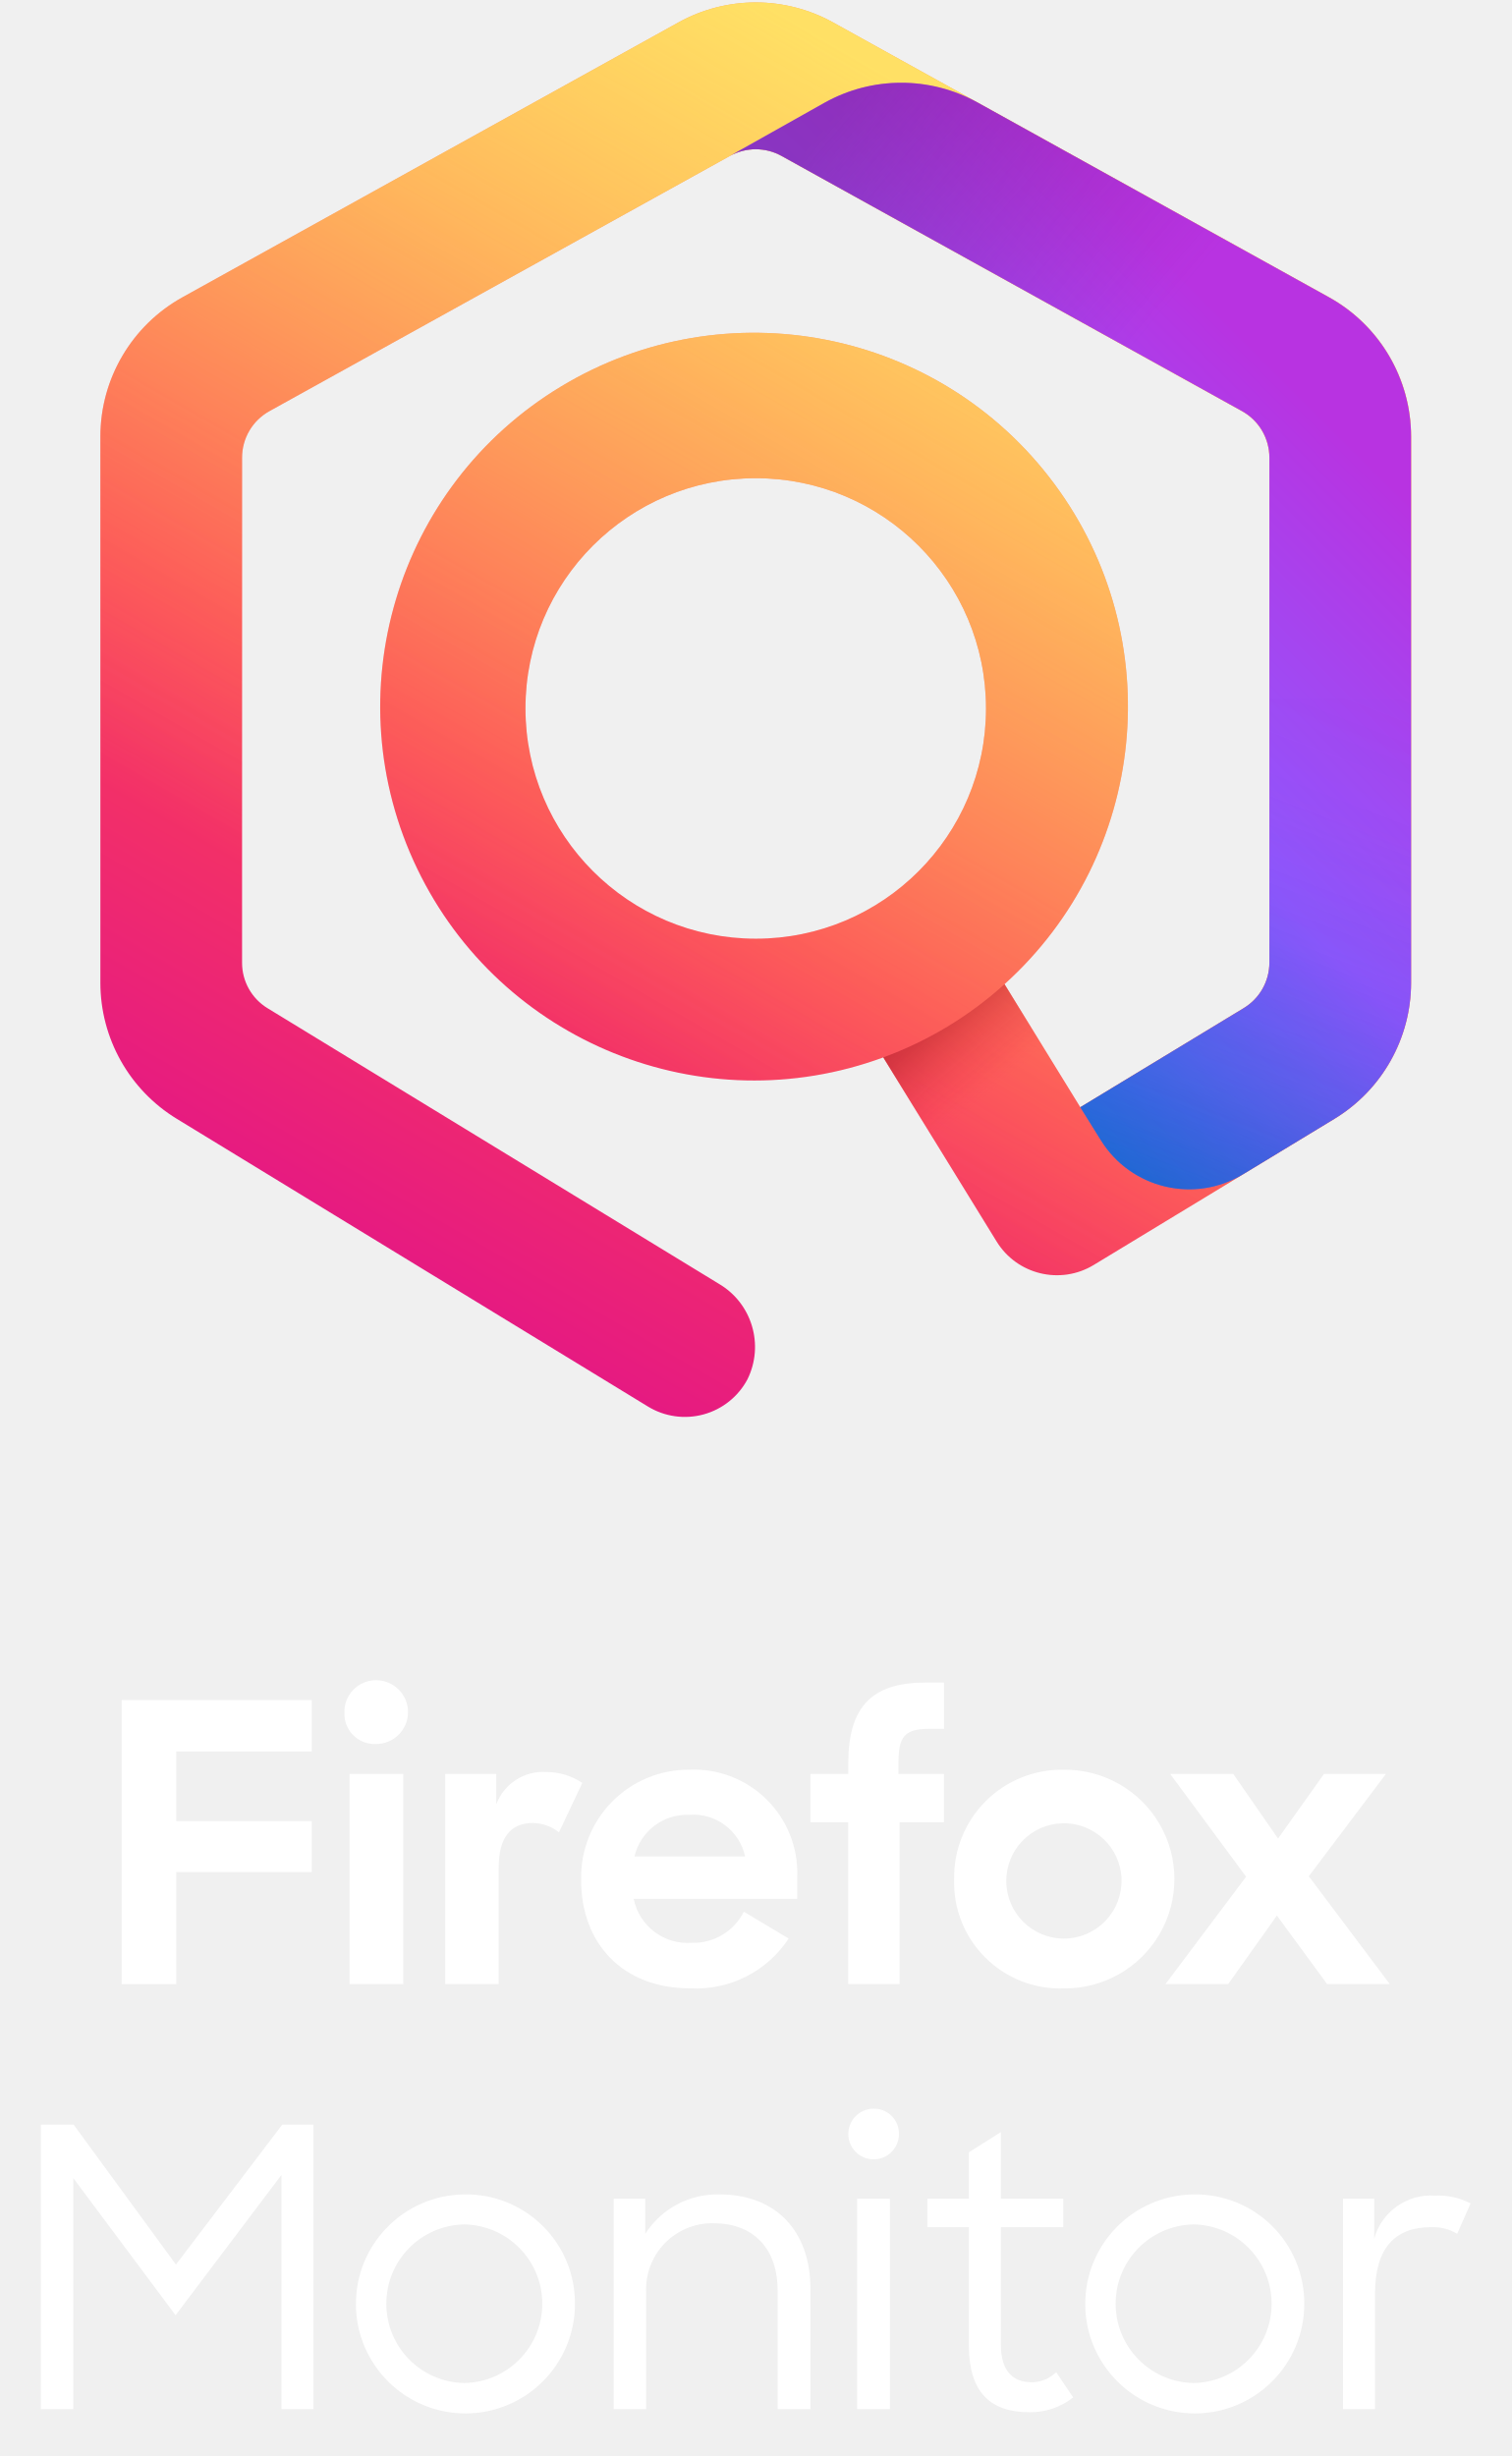
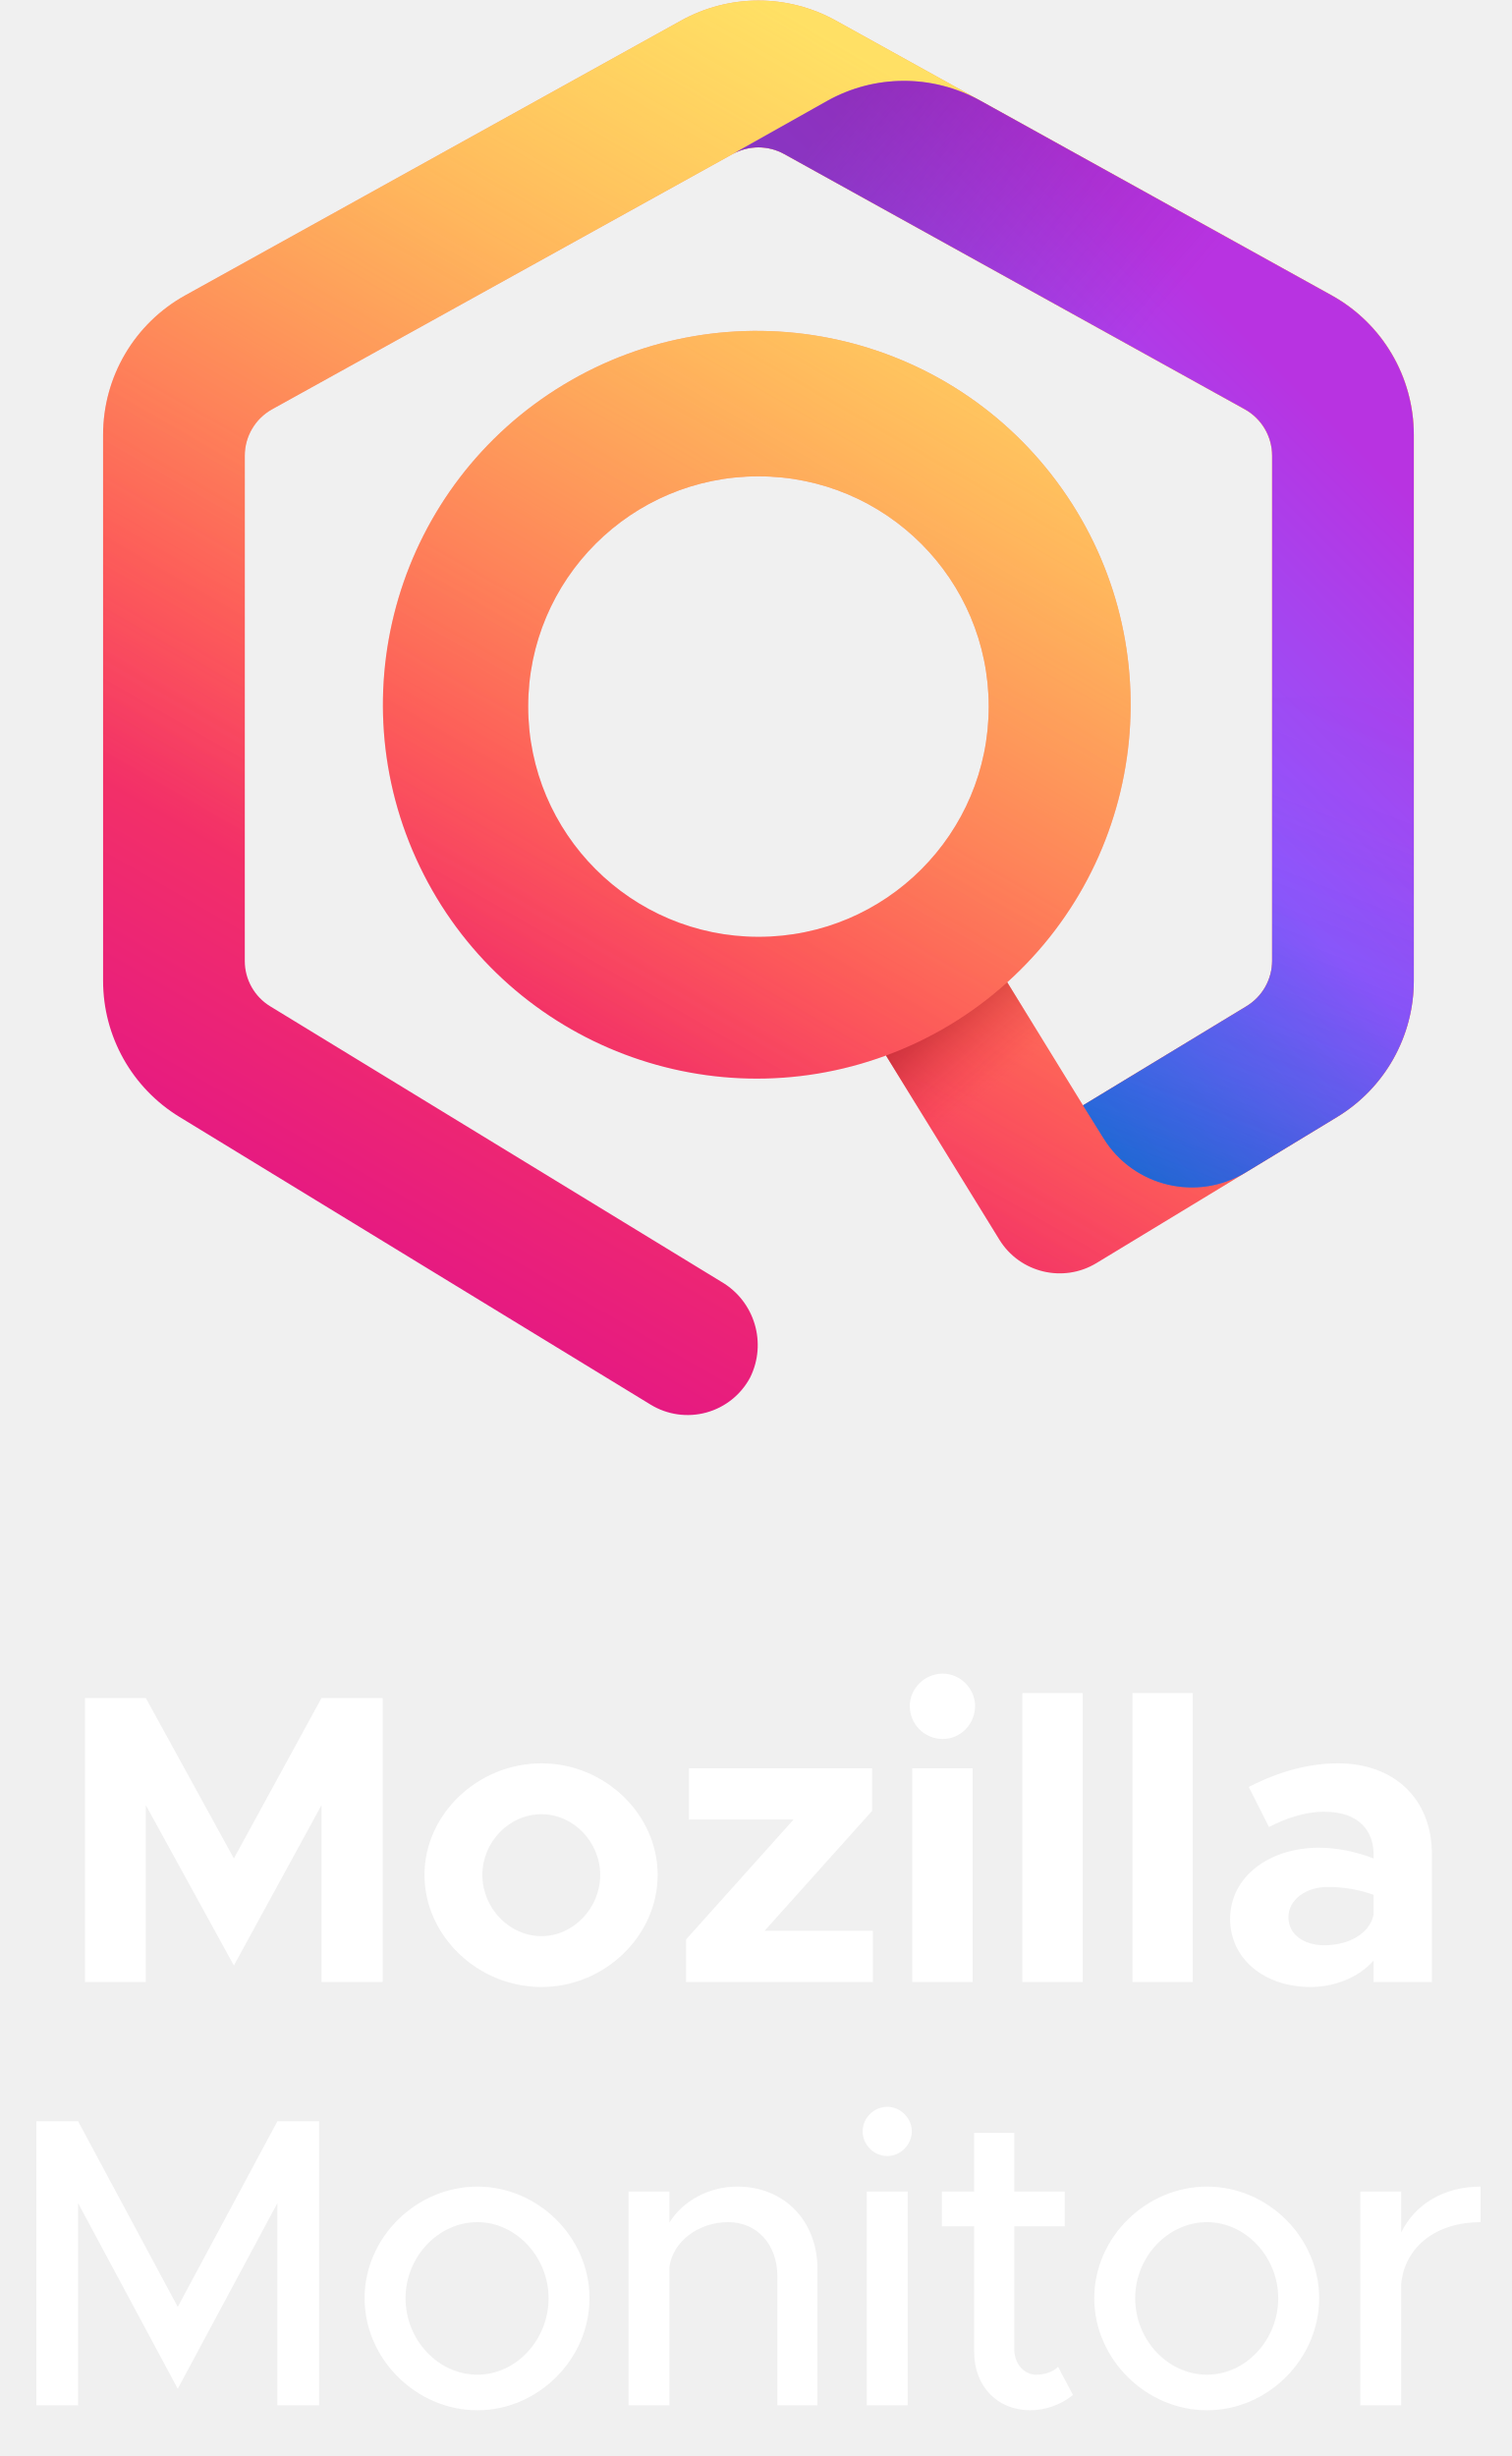
- <svg xmlns="http://www.w3.org/2000/svg" xmlns:xlink="http://www.w3.org/1999/xlink" width="128" height="208" viewBox="0 0 128 208">
+ <svg xmlns="http://www.w3.org/2000/svg" width="128" height="208" viewBox="0 0 128 208">
  <defs>
-     <linearGradient id="a" x1="54.419" y1="9.758" x2="16.72" y2="75.055" gradientUnits="userSpaceOnUse">
+     <linearGradient id="a" x1="54.419" x2="16.72" y1="9.758" y2="75.055" gradientUnits="userSpaceOnUse">
      <stop offset="0" stop-color="#ff9640" />
      <stop offset=".6" stop-color="#fc4055" />
      <stop offset="1" stop-color="#e31587" />
    </linearGradient>
-     <linearGradient id="b" x1="54.419" y1="9.758" x2="16.72" y2="75.055" gradientUnits="userSpaceOnUse">
+     <linearGradient id="b" x1="54.419" x2="16.72" y1="9.758" y2="75.055" gradientUnits="userSpaceOnUse">
      <stop offset="0" stop-color="#fff36e" stop-opacity=".8" />
      <stop offset=".094" stop-color="#fff36e" stop-opacity=".699" />
      <stop offset=".752" stop-color="#fff36e" stop-opacity="0" />
    </linearGradient>
-     <linearGradient id="c" x1="35.583" y1="53.055" x2="67.226" y2="21.412" gradientUnits="userSpaceOnUse">
+     <linearGradient id="c" x1="35.583" x2="67.226" y1="53.055" y2="21.412" gradientUnits="userSpaceOnUse">
      <stop offset="0" stop-color="#0090ed" />
      <stop offset=".325" stop-color="#5b6df8" />
      <stop offset=".529" stop-color="#9059ff" />
      <stop offset="1" stop-color="#b833e1" />
    </linearGradient>
-     <linearGradient id="d" x1="46.271" y1="56.809" x2="51.587" y2="63.145" gradientUnits="userSpaceOnUse">
+     <linearGradient id="d" x1="46.271" x2="51.587" y1="56.809" y2="63.145" gradientUnits="userSpaceOnUse">
      <stop offset="0" stop-color="#960e18" stop-opacity=".6" />
      <stop offset=".192" stop-color="#ac1624" stop-opacity=".476" />
      <stop offset=".579" stop-color="#e42c41" stop-opacity=".156" />
      <stop offset=".75" stop-color="#ff3750" stop-opacity="0" />
    </linearGradient>
-     <linearGradient id="e" x1="60.476" y1="70.615" x2="74.703" y2="33.486" gradientUnits="userSpaceOnUse">
+     <linearGradient id="e" x1="60.476" x2="74.703" y1="70.615" y2="33.486" gradientUnits="userSpaceOnUse">
      <stop offset="0" stop-color="#054096" stop-opacity=".5" />
      <stop offset=".054" stop-color="#0f3d9c" stop-opacity=".441" />
      <stop offset=".261" stop-color="#2f35b1" stop-opacity=".249" />
      <stop offset=".466" stop-color="#462fbf" stop-opacity=".111" />
      <stop offset=".669" stop-color="#542bc8" stop-opacity=".028" />
      <stop offset=".864" stop-color="#592acb" stop-opacity="0" />
    </linearGradient>
-     <linearGradient id="f" x1="41.912" y1="5.95" x2="74.239" y2="33.449" gradientUnits="userSpaceOnUse">
+     <linearGradient id="f" x1="41.912" x2="74.239" y1="5.95" y2="33.449" gradientUnits="userSpaceOnUse">
      <stop offset="0" stop-color="#722291" stop-opacity=".5" />
      <stop offset=".5" stop-color="#722291" stop-opacity="0" />
    </linearGradient>
    <symbol id="g" data-name="Icon 80 (Full Color)" viewBox="0 0 74 79.866">
-       <path d="M69.363 16.646l-28-15.518a9 9 0 0 0-8.726 0l-28 15.518A9 9 0 0 0 0 24.518v30.83a9 9 0 0 0 4.309 7.681l26.606 16.248a4 4 0 0 0 5.617-1.536 4.132 4.132 0 0 0-1.614-5.394L9.436 56.786A3 3 0 0 1 8 54.226V25.7a3 3 0 0 1 1.546-2.624l26-14.41a3 3 0 0 1 2.908 0l26 14.41A3 3 0 0 1 66 25.7v28.513a3 3 0 0 1-1.444 2.565l-9.233 5.6-4.278-6.948a21.106 21.106 0 1 0-6.845 4.135l6.4 10.394a4 4 0 0 0 5.482 1.324l13.594-8.25A9 9 0 0 0 74 55.339V24.518a9 9 0 0 0-4.637-7.872zM24 39.863a13 13 0 1 1 13 13 13.015 13.015 0 0 1-13-13z" fill="url(#a)" />
-       <path d="M69.363 16.646l-28-15.518a9 9 0 0 0-8.726 0l-28 15.518A9 9 0 0 0 0 24.518v30.83a9 9 0 0 0 4.309 7.681l26.606 16.248a4 4 0 0 0 5.617-1.536 4.132 4.132 0 0 0-1.614-5.394L9.436 56.786A3 3 0 0 1 8 54.226V25.7a3 3 0 0 1 1.546-2.624l26-14.41a3 3 0 0 1 2.908 0l26 14.41A3 3 0 0 1 66 25.7v28.513a3 3 0 0 1-1.444 2.565l-9.233 5.6-4.278-6.948a21.106 21.106 0 1 0-6.845 4.135l6.4 10.394a4 4 0 0 0 5.482 1.324l13.594-8.25A9 9 0 0 0 74 55.339V24.518a9 9 0 0 0-4.637-7.872zM24 39.863a13 13 0 1 1 13 13 13.015 13.015 0 0 1-13-13z" fill="url(#b)" />
-       <path d="M40.868 5.673a8.875 8.875 0 0 1 8.651-.024l.8.443 19.044 10.554A9 9 0 0 1 74 24.518v30.821a9 9 0 0 1-4.331 7.694l-5.161 3.132a5.863 5.863 0 0 1-8.018-1.912l-1.167-1.872 9.233-5.6A3 3 0 0 0 66 54.213V25.7a3 3 0 0 0-1.546-2.624l-26-14.41a3 3 0 0 0-2.908 0z" fill="url(#c)" />
-       <path d="M48.447 66.471L44.2 59.565a20.985 20.985 0 0 0 6.848-4.135l4.278 6.951z" opacity=".9" fill="url(#d)" />
-       <path d="M66 54.213a3 3 0 0 1-1.444 2.565l-9.233 5.6 1.167 1.872a5.863 5.863 0 0 0 8.018 1.912l5.161-3.132A9 9 0 0 0 74 55.339v-16.01h-8z" opacity=".9" fill="url(#e)" />
-       <path d="M69.363 16.646L50.32 6.092l-.8-.443a8.875 8.875 0 0 0-8.651.024l-5.322 2.99a3 3 0 0 1 2.908 0l26 14.41A3 3 0 0 1 66 25.7v13.629h8V24.518a9 9 0 0 0-4.637-7.872z" fill="url(#f)" />
+       <path fill="url(#a)" d="m69.363 16.646-28-15.518a9 9 0 0 0-8.726 0l-28 15.518A9 9 0 0 0 0 24.518v30.83a9 9 0 0 0 4.309 7.681l26.606 16.248a4 4 0 0 0 5.617-1.536 4.132 4.132 0 0 0-1.614-5.394L9.436 56.786A3 3 0 0 1 8 54.226V25.7a3 3 0 0 1 1.546-2.624l26-14.41a3 3 0 0 1 2.908 0l26 14.41A3 3 0 0 1 66 25.7v28.513a3 3 0 0 1-1.444 2.565l-9.233 5.6-4.278-6.948a21.106 21.106 0 1 0-6.845 4.135l6.4 10.394a4 4 0 0 0 5.482 1.324l13.594-8.25A9 9 0 0 0 74 55.339V24.518a9 9 0 0 0-4.637-7.872zM24 39.863a13 13 0 1 1 13 13 13.015 13.015 0 0 1-13-13z" />
+       <path fill="url(#b)" d="m69.363 16.646-28-15.518a9 9 0 0 0-8.726 0l-28 15.518A9 9 0 0 0 0 24.518v30.83a9 9 0 0 0 4.309 7.681l26.606 16.248a4 4 0 0 0 5.617-1.536 4.132 4.132 0 0 0-1.614-5.394L9.436 56.786A3 3 0 0 1 8 54.226V25.7a3 3 0 0 1 1.546-2.624l26-14.41a3 3 0 0 1 2.908 0l26 14.41A3 3 0 0 1 66 25.7v28.513a3 3 0 0 1-1.444 2.565l-9.233 5.6-4.278-6.948a21.106 21.106 0 1 0-6.845 4.135l6.4 10.394a4 4 0 0 0 5.482 1.324l13.594-8.25A9 9 0 0 0 74 55.339V24.518a9 9 0 0 0-4.637-7.872zM24 39.863a13 13 0 1 1 13 13 13.015 13.015 0 0 1-13-13z" />
+       <path fill="url(#c)" d="M40.868 5.673a8.875 8.875 0 0 1 8.651-.024l.8.443 19.044 10.554A9 9 0 0 1 74 24.518v30.821a9 9 0 0 1-4.331 7.694l-5.161 3.132a5.863 5.863 0 0 1-8.018-1.912l-1.167-1.872 9.233-5.6A3 3 0 0 0 66 54.213V25.7a3 3 0 0 0-1.546-2.624l-26-14.41a3 3 0 0 0-2.908 0z" />
+       <path fill="url(#d)" d="M48.447 66.471 44.2 59.565a20.985 20.985 0 0 0 6.848-4.135l4.278 6.951z" opacity=".9" />
+       <path fill="url(#e)" d="M66 54.213a3 3 0 0 1-1.444 2.565l-9.233 5.6 1.167 1.872a5.863 5.863 0 0 0 8.018 1.912l5.161-3.132A9 9 0 0 0 74 55.339v-16.01h-8z" opacity=".9" />
+       <path fill="url(#f)" d="M69.363 16.646 50.32 6.092l-.8-.443a8.875 8.875 0 0 0-8.651.024l-5.322 2.99a3 3 0 0 1 2.908 0l26 14.41A3 3 0 0 1 66 25.7v13.629h8V24.518a9 9 0 0 0-4.637-7.872z" />
    </symbol>
  </defs>
-   <use data-name="Icon 80 (Full Color)" width="74" height="79.866" transform="matrix(1.5 0 0 1.5 8.5 .205)" xlink:href="#g" />
-   <path d="M10.308 143.978H26.4v4.35H14.924v5.9H26.4v4.316H14.924v9.49h-4.616zM31.87 142.3a2.7 2.7 0 0 1-.033 5.4 2.553 2.553 0 0 1-2.67-2.636 2.669 2.669 0 0 1 2.703-2.764zm-2.27 7.939h4.55v17.792H29.6zm17.738 4.942a3.677 3.677 0 0 0-2.209-.791c-1.846 0-2.9 1.186-2.9 3.789v9.852h-4.523v-17.792h4.319v2.57a4.242 4.242 0 0 1 4.253-2.735 5.4 5.4 0 0 1 3.034.922zm1.88 4.052a9.1 9.1 0 0 1 9.166-9.357 8.758 8.758 0 0 1 9.132 9.061v1.878H53.664a4.66 4.66 0 0 0 4.912 3.723 4.771 4.771 0 0 0 4.418-2.636l3.792 2.274a9.354 9.354 0 0 1-8.342 4.217c-5.769 0-9.231-3.855-9.231-9.16zm4.517-2.009h9.363a4.485 4.485 0 0 0-4.747-3.526 4.573 4.573 0 0 0-4.621 3.526zm14.9-6.985h3.2v-.89c0-4.843 2.045-6.853 6.529-6.853h1.582v3.921h-1.291c-2.11 0-2.571.724-2.571 2.932v.89h3.857v4.085h-3.758v13.707H71.83v-13.707h-3.2zm12.166 8.9a9.113 9.113 0 0 1 9.3-9.259 9.259 9.259 0 1 1 0 18.517 8.978 8.978 0 0 1-9.301-9.262zm14.178 0a4.883 4.883 0 1 0-4.88 5.041 4.885 4.885 0 0 0 4.877-5.045zm10.55-.2l-6.429-8.7h5.341l3.792 5.469 3.89-5.469h5.243l-6.529 8.665 6.858 9.127h-5.308l-4.253-5.8-4.121 5.8H98.7zM14.9 191.787L6.238 179.94H3.461v24.09h2.744v-19.569l8.664 11.616 8.966-11.88v19.833h2.71v-24.09H23.9zm24.39-5.94a9.274 9.274 0 1 0 9.4 9.274 9.213 9.213 0 0 0-9.397-9.274zm0 15.972a6.717 6.717 0 0 1 0-13.431 6.716 6.716 0 0 1 0 13.431zm21.646-15.972a7.246 7.246 0 0 0-6.289 3.333v-2.97h-2.674v17.82h2.744v-9.9a5.6 5.6 0 0 1 5.687-5.842c3.512 0 5.452 2.244 5.452 5.709v10.033h2.777v-10.164c0-4.982-2.977-8.019-7.694-8.019zm11.647 18.183h2.777v-17.82h-2.777zm1.372-25.443a2.145 2.145 0 1 0 2.174 2.145 2.106 2.106 0 0 0-2.174-2.145zm13.414 23.166c-1.538 0-2.609-.891-2.609-3.168v-9.966h5.285v-2.409H84.76v-5.643l-2.71 1.716v3.927h-3.512v2.409h3.512v10.032c0 3.928 1.807 5.643 5.119 5.643a5.849 5.849 0 0 0 3.713-1.254l-1.439-2.14a2.928 2.928 0 0 1-2.074.853zm13.684-15.906a9.274 9.274 0 1 0 9.4 9.274 9.213 9.213 0 0 0-9.4-9.274zm0 15.972a6.717 6.717 0 0 1 0-13.431 6.716 6.716 0 0 1 0 13.431zm20.475-15.873a5 5 0 0 0-5.152 3.63v-3.366h-2.643v17.82h2.71v-9.768c0-3.927 1.739-5.643 4.75-5.643a4 4 0 0 1 2.208.561l1.138-2.573a5.959 5.959 0 0 0-3.011-.661z" fill="#fff" />
+   <use width="74" height="79.866" data-name="Icon 80 (Full Color)" href="#g" transform="matrix(1.5 0 0 1.5 8.73 .046)" />
+   <path d="M7.201 167.861v-24.055h5.147l7.458 13.586 7.423-13.586h5.182v24.055h-5.182v-14.986l-7.423 13.585-7.458-13.585v14.986H7.201Zm38.655.42c-5.391 0-9.908-4.342-9.908-9.49 0-5.145 4.517-9.453 9.908-9.453 5.357 0 9.839 4.308 9.839 9.453 0 5.148-4.482 9.49-9.839 9.49Zm0-4.307c2.697 0 4.973-2.381 4.973-5.183 0-2.8-2.276-5.145-4.973-5.145-2.73 0-5.007 2.345-5.007 5.145 0 2.802 2.277 5.183 5.007 5.183Zm12.243 3.887v-3.606l9.102-10.155h-8.857v-4.341h15.509v3.606l-9.102 10.154h9.172v4.342H58.099Zm21.746-20.587c-1.577 0-2.8-1.26-2.8-2.802 0-1.435 1.223-2.731 2.8-2.731 1.505 0 2.731 1.296 2.731 2.731 0 1.542-1.226 2.802-2.731 2.802Zm-2.592 20.587v-18.102h5.113v18.102h-5.113Zm9.326 0v-24.474h5.111v24.474h-5.111Zm9.322 0v-24.474h5.112v24.474h-5.112Zm17.411-18.523c4.728 0 7.949 2.977 7.949 7.704v10.819h-4.937v-1.821c-1.296 1.47-3.361 2.241-5.322 2.241-3.852 0-6.828-2.311-6.828-5.777 0-3.571 3.326-6.022 7.529-6.022 1.47 0 3.08.315 4.621.91v-.35c0-1.926-1.191-3.606-4.166-3.606-1.681 0-3.257.559-4.692 1.295l-1.716-3.396c2.556-1.295 5.041-1.997 7.562-1.997Zm-1.154 15.407c1.96 0 3.815-.911 4.166-2.591v-1.681a11.482 11.482 0 0 0-3.886-.664c-1.856 0-3.326 1.084-3.326 2.555 0 1.47 1.295 2.381 3.046 2.381Z" style="transform-origin:64.231px 155.011px;fill:#fff" />
+   <path d="M3.078 203.707v-24.055h3.536l8.439 15.721 8.437-15.721h3.536v24.055H23.49v-17.122l-8.437 15.721-8.439-15.721v17.122H3.078Zm37.357.42c-5.182 0-9.559-4.342-9.559-9.49 0-5.145 4.377-9.453 9.559-9.453 5.146 0 9.488 4.308 9.488 9.453 0 5.148-4.342 9.49-9.488 9.49Zm0-3.012c3.256 0 6.022-2.94 6.022-6.478 0-3.499-2.766-6.441-6.022-6.441-3.326 0-6.091 2.942-6.091 6.441 0 3.538 2.765 6.478 6.091 6.478Zm22.002-15.931c3.991 0 6.792 2.907 6.792 7.003v11.52h-3.395v-10.924c0-2.696-1.717-4.587-4.167-4.587-2.521 0-4.692 1.645-4.973 3.782v11.729h-3.466v-18.102h3.466v2.626c1.086-1.786 3.292-3.047 5.743-3.047Zm12.716-2.589a2.106 2.106 0 0 1-2.099-2.102c0-1.085.909-2.065 2.099-2.065 1.12 0 2.066.98 2.066 2.065 0 1.121-.946 2.102-2.066 2.102Zm-1.75 21.112v-18.102h3.466v18.102h-3.466Zm16.203-3.256 1.26 2.381a5.829 5.829 0 0 1-3.606 1.295c-2.801 0-4.762-2.031-4.762-4.936v-10.644h-2.731v-2.942h2.731v-4.972h3.396v4.972h4.272v2.942h-4.272v10.398c0 1.26.841 2.17 1.857 2.17.769 0 1.47-.279 1.855-.664Zm12.621 3.676c-5.182 0-9.558-4.342-9.558-9.49 0-5.145 4.376-9.453 9.558-9.453 5.148 0 9.488 4.308 9.488 9.453 0 5.148-4.34 9.49-9.488 9.49Zm0-3.012c3.257 0 6.022-2.94 6.022-6.478 0-3.499-2.765-6.441-6.022-6.441-3.327 0-6.093 2.942-6.093 6.441 0 3.538 2.766 6.478 6.093 6.478Zm16.435-12.043c1.156-2.382 3.607-3.888 6.723-3.888v3.012c-3.746 0-6.408 2.066-6.723 5.218v10.293h-3.465v-18.102h3.465v3.467Z" style="transform-origin:.006px 190.857px;fill:#fff" />
</svg>
